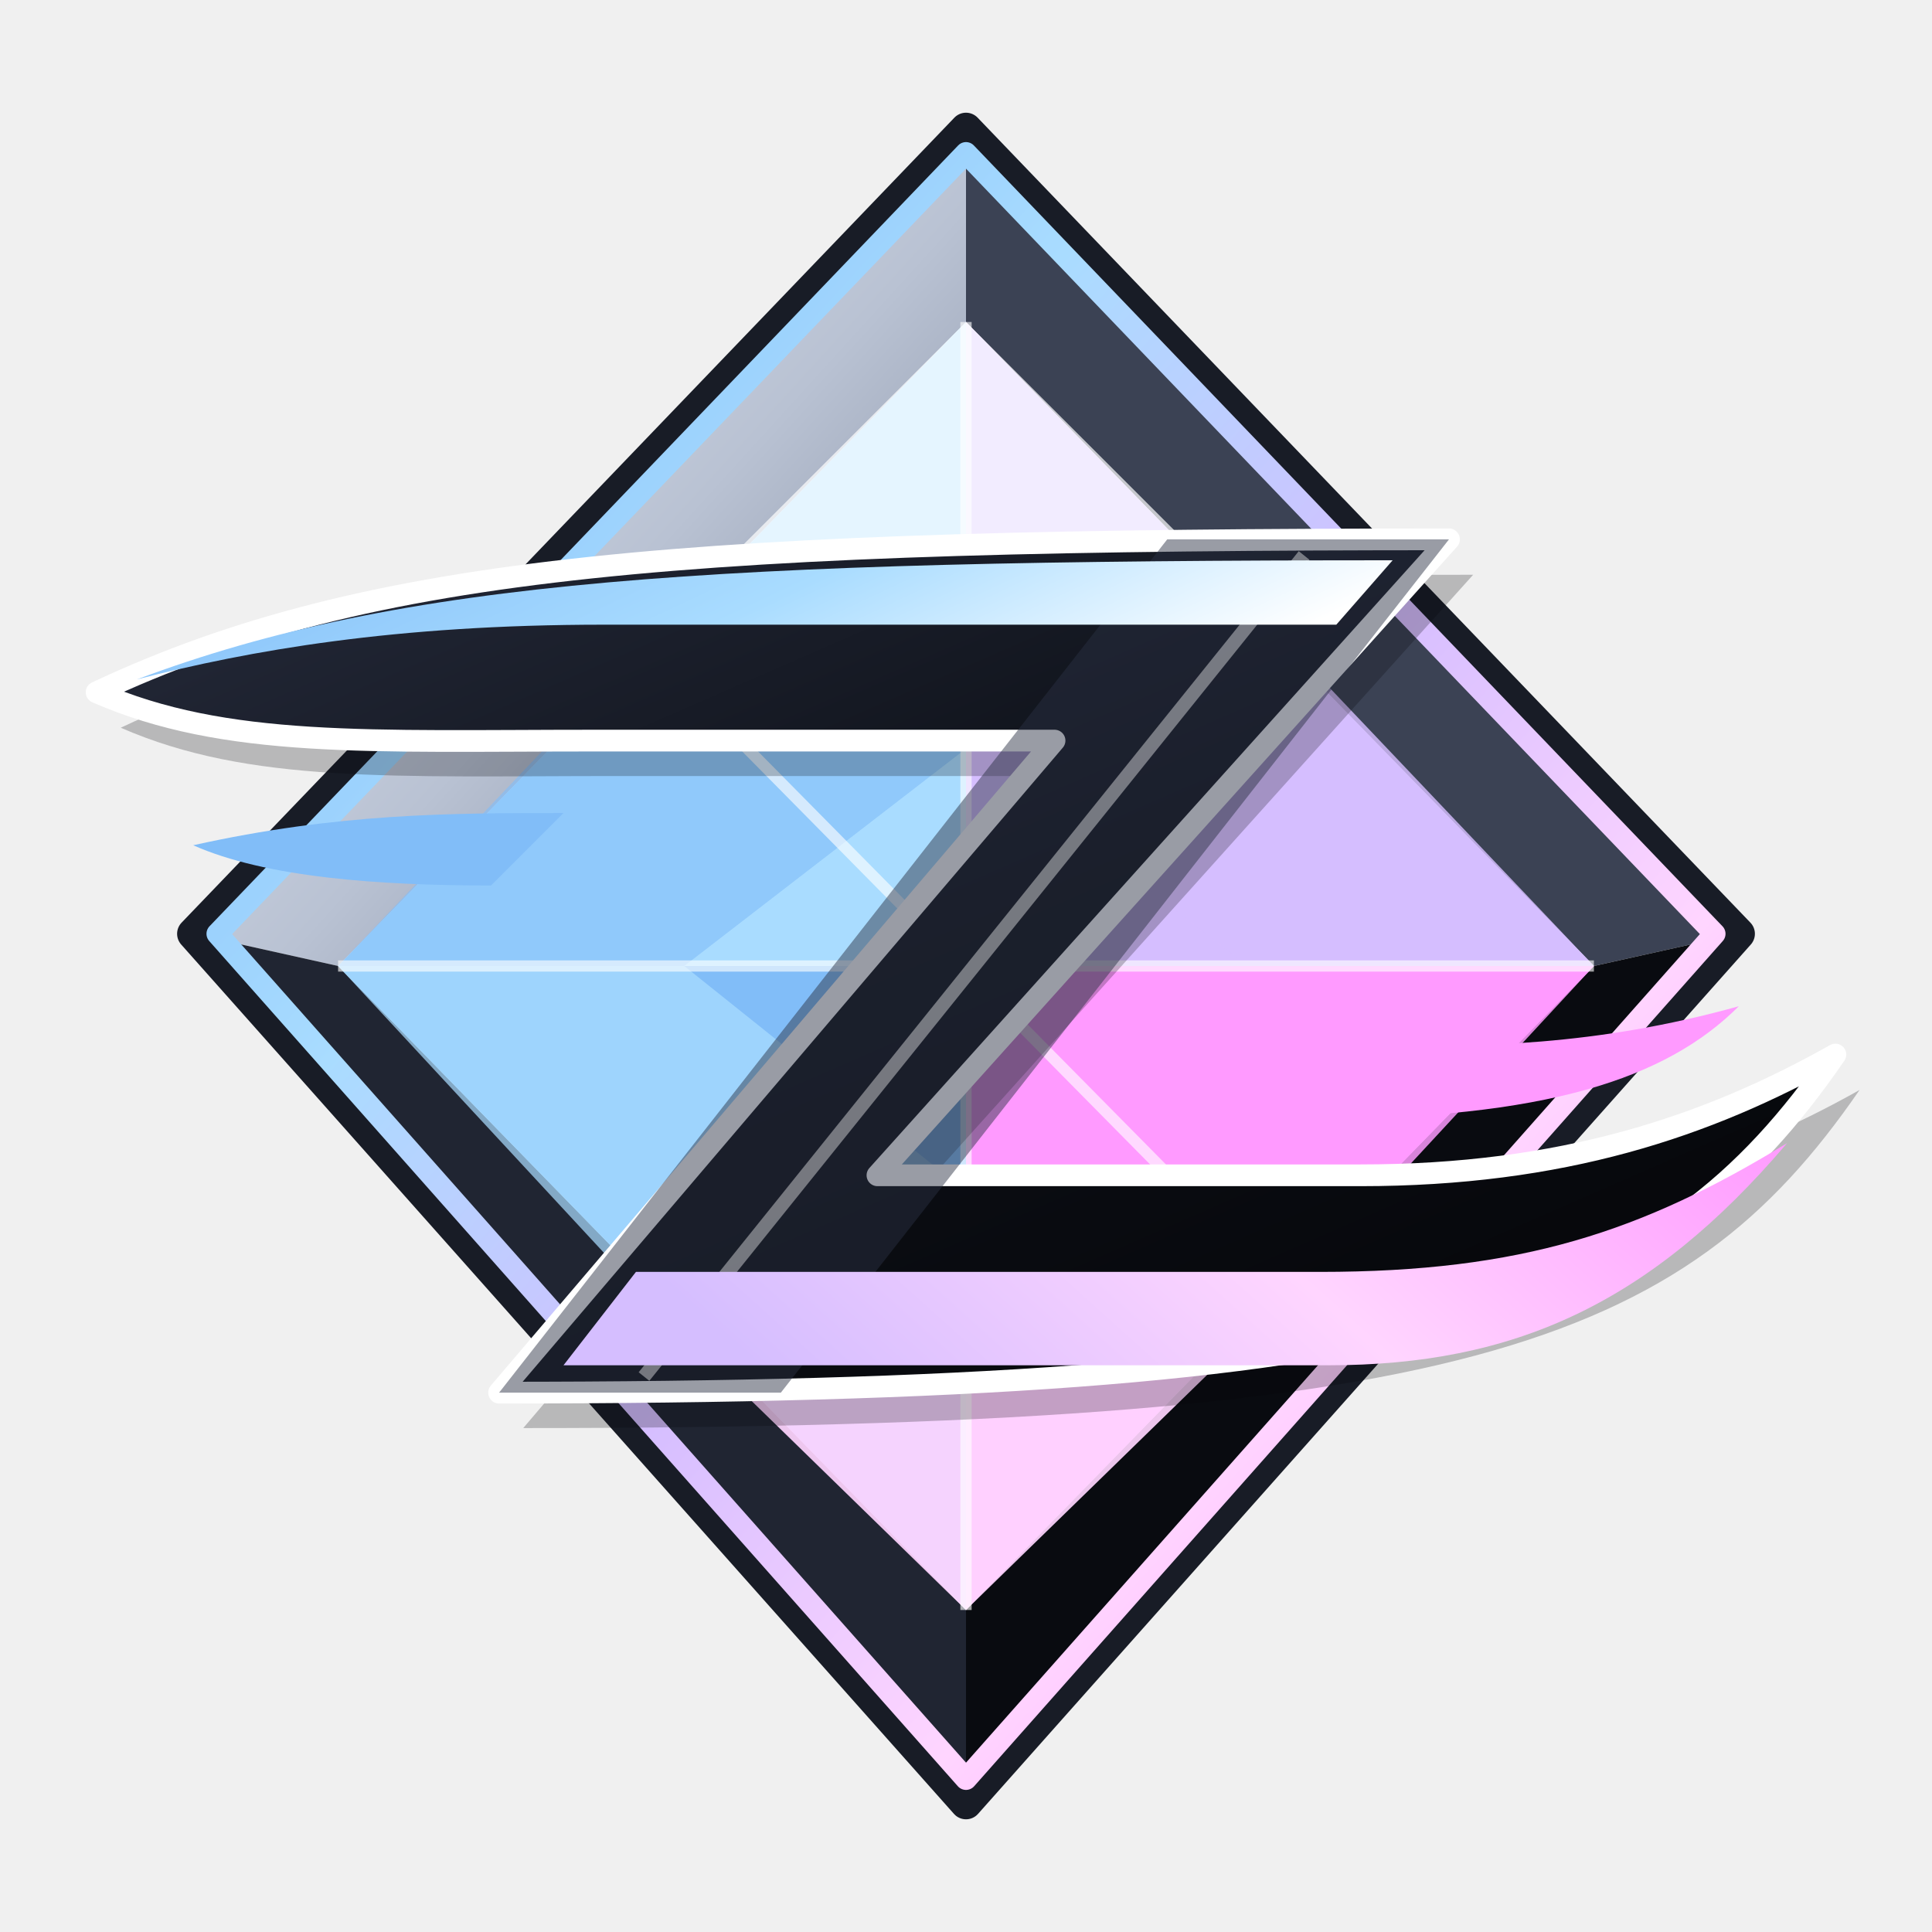
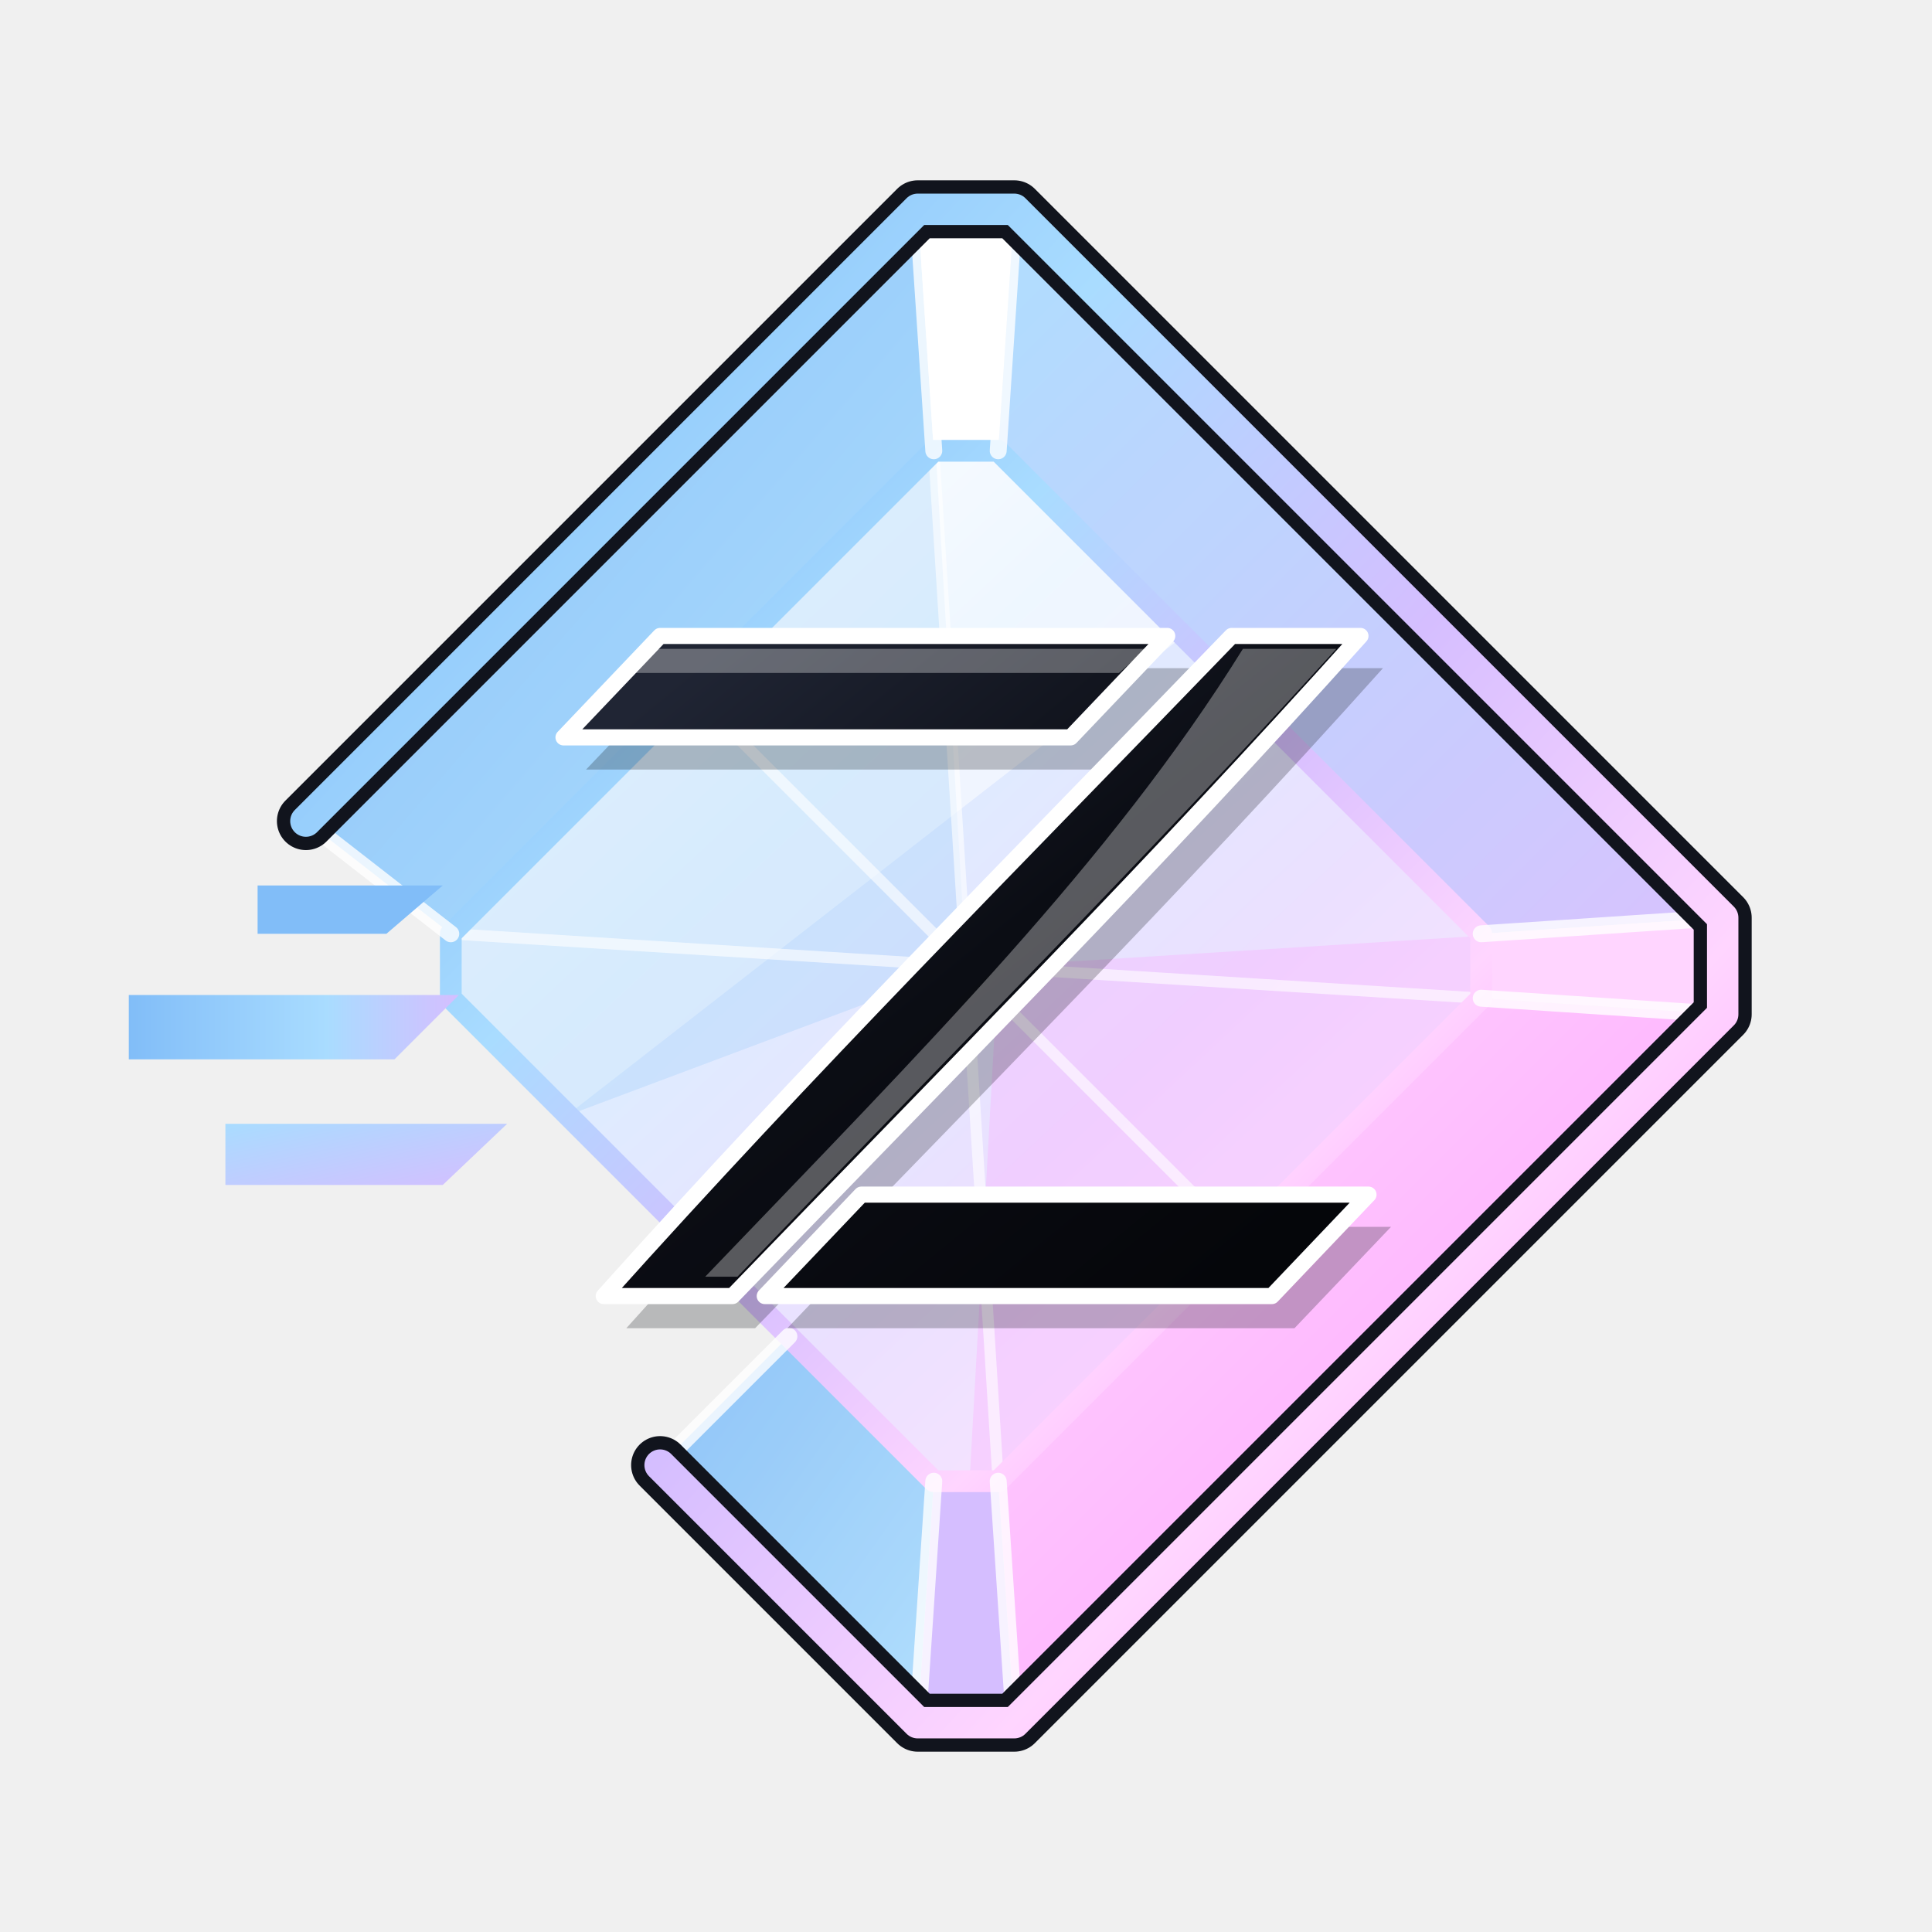
<svg xmlns="http://www.w3.org/2000/svg" viewBox="0 0 120 120" width="240" height="240" role="img" aria-label="Zaphyrel">
  <defs>
-     <linearGradient id="z5-prism" x1="0.08" y1="0.08" x2="0.92" y2="0.92">
+     <linearGradient id="z6-crown" x1="0.06" y1="0.06" x2="0.94" y2="0.94">
      <stop offset="0" stop-color="#81BDF8" />
      <stop offset="0.28" stop-color="#A9DCFF" />
      <stop offset="0.54" stop-color="#D5BEFF" />
      <stop offset="0.78" stop-color="#FFD5FF" />
      <stop offset="1" stop-color="#FF9AFF" />
    </linearGradient>
-     <linearGradient id="z5-wing-top" x1="0" y1="0" x2="1" y2="0.2">
+     <linearGradient id="z6-table" x1="0.08" y1="0.05" x2="0.92" y2="0.95">
+       <stop offset="0" stop-color="#FFFFFF" />
+       <stop offset="0.32" stop-color="#DCEEFF" />
+       <stop offset="0.65" stop-color="#EBE0FF" />
+       <stop offset="1" stop-color="#FFE6FF" />
+     </linearGradient>
+     <linearGradient id="z6-f-sky" x1="0" y1="0" x2="1" y2="1">
      <stop offset="0" stop-color="#81BDF8" />
-       <stop offset="0.55" stop-color="#A9DCFF" />
-       <stop offset="1" stop-color="#FFFFFF" />
+       <stop offset="1" stop-color="#A9DCFF" />
    </linearGradient>
-     <linearGradient id="z5-wing-bot" x1="0" y1="0.2" x2="1" y2="0">
-       <stop offset="0" stop-color="#D5BEFF" />
-       <stop offset="0.5" stop-color="#FFD5FF" />
+     <linearGradient id="z6-f-lav" x1="0" y1="0" x2="1" y2="1">
+       <stop offset="0" stop-color="#A9DCFF" />
+       <stop offset="1" stop-color="#D5BEFF" />
+     </linearGradient>
+     <linearGradient id="z6-f-orc" x1="0" y1="0" x2="1" y2="1">
+       <stop offset="0" stop-color="#FFD5FF" />
      <stop offset="1" stop-color="#FF9AFF" />
    </linearGradient>
-     <linearGradient id="z5-obs" x1="0.1" y1="0.05" x2="0.9" y2="0.95">
-       <stop offset="0" stop-color="#222736" />
-       <stop offset="0.45" stop-color="#0D1017" />
-       <stop offset="1" stop-color="#050609" />
+     <linearGradient id="z6-obs" x1="0.1" y1="0.1" x2="0.9" y2="0.9">
+       <stop offset="0" stop-color="#202534" />
+       <stop offset="0.5" stop-color="#0B0D14" />
+       <stop offset="1" stop-color="#05060A" />
    </linearGradient>
-     <linearGradient id="z5-silver" x1="0" y1="0" x2="1" y2="1">
-       <stop offset="0" stop-color="#EEF2F8" />
-       <stop offset="0.55" stop-color="#B9C2D3" />
-       <stop offset="1" stop-color="#6F788C" />
+     <linearGradient id="z6-wind" x1="0" y1="0" x2="1" y2="0">
+       <stop offset="0" stop-color="#81BDF8" />
+       <stop offset="0.6" stop-color="#A9DCFF" />
+       <stop offset="1" stop-color="#D5BEFF" />
    </linearGradient>
+     <clipPath id="z6-clip-tbl">
+       <polygon points="58,28 62,28 92,58 92,62 62,92 58,92 28,62 28,58" />
+     </clipPath>
  </defs>
-   <polygon points="60,8 12,58 21,60 60,20" fill="url(#z5-silver)" />
-   <polygon points="60,8 108,58 99,60 60,20" fill="#3B4254" />
-   <polygon points="12,58 21,60 60,100 60,112" fill="#202532" />
-   <polygon points="108,58 60,112 60,100 99,60" fill="#090B10" />
-   <polygon points="60,8 108,58 60,112 12,58" fill="none" stroke="#181C26" stroke-width="2" stroke-linejoin="round" />
-   <polygon points="60,9.5 106.5,58 60,110.5 13.5,58" fill="none" stroke="url(#z5-prism)" stroke-width="1.35" stroke-linejoin="round" />
-   <polygon points="60,20 21,60 60,60" fill="#A9DCFF" />
-   <polygon points="60,20 99,60 60,60" fill="#D5BEFF" />
-   <polygon points="21,60 60,100 60,60" fill="#81BDF8" />
-   <polygon points="99,60 60,100 60,60" fill="#FF9AFF" />
-   <polygon points="60,20 80,40 60,46.5 40,40" fill="#FFFFFF" opacity=".7" />
-   <polygon points="40,40 60,46.5 42.5,60 21,60" fill="#81BDF8" opacity=".62" />
-   <polygon points="80,40 99,60 77.5,60 60,46.5" fill="#D5BEFF" opacity=".82" />
-   <polygon points="21,60 42.5,60 60,74 40,80.5" fill="#A9DCFF" opacity=".72" />
-   <polygon points="77.5,60 99,60 80,80.5 60,74" fill="#FF9AFF" opacity=".84" />
-   <polygon points="40,80.5 60,74 80,80.5 60,100" fill="#FFD5FF" opacity=".92" />
-   <path d="M 60 20 V 100 M 21 60 H 99 M 40 40 L 80 80.5 M 80 40 L 40 80.5" stroke="#FFFFFF" stroke-width="0.7" stroke-opacity=".62" />
-   <path d="M 6 43 C 23 35, 43 33.5, 90 33.5 L 54.5 73 H 84.5 C 97 73, 106 70, 114 65.5 C 103 81.5, 89 86.5, 31 86.5 L 65.5 46 H 37 C 23 46, 14 46.5, 6 43 Z" fill="#05060A" opacity=".24" transform="translate(1.5,2.2)" />
-   <path d="M 6 43 C 23 35, 43 33.5, 90 33.5 L 54.5 73 H 84.5 C 97 73, 106 70, 114 65.5 C 103 81.5, 89 86.5, 31 86.5 L 65.5 46 H 37 C 23 46, 14 46.5, 6 43 Z" fill="url(#z5-obs)" stroke="#FFFFFF" stroke-width="1.35" stroke-linejoin="round" />
-   <polygon points="72.5,33.5 90,33.5 48.5,86.5 31,86.5" fill="#293042" opacity=".48" />
-   <line x1="81" y1="34.5" x2="40" y2="85.5" stroke="#FFFFFF" stroke-width="0.85" stroke-opacity=".4" />
-   <path d="M 8.5 42.2 C 25 36, 44 34.8, 86.5 34.8 L 83 38.8 H 37.5 C 24.5 38.8, 15.5 40.4, 8.5 42.2 Z" fill="url(#z5-wing-top)" />
-   <path d="M 35 84.8 H 82.5 C 94 84.8, 102.5 81, 111 71 C 102 76.5, 94.5 79, 82 79 H 39.5 Z" fill="url(#z5-wing-bot)" />
-   <path d="M 12 52.5 C 21 50.5, 28 50.5, 35 50.5 L 30.5 55 C 23.5 55, 16.5 54.5, 12 52.5 Z" fill="#81BDF8" />
-   <path d="M 85 65 C 92 65, 99 65, 108 62.5 C 103.5 67, 96 69.5, 81.5 69.5 Z" fill="#FF9AFF" />
+   <polygon points="19,51 57,13 58,28 28,58" fill="url(#z6-f-sky)" opacity=".92" />
+   <polygon points="57,13 63,13 62,28 58,28" fill="#FFFFFF" />
+   <polygon points="63,13 107,57 92,58 62,28" fill="url(#z6-f-lav)" opacity=".92" />
+   <polygon points="107,57 107,63 92,62 92,58" fill="#FFD5FF" />
+   <polygon points="107,63 63,107 62,92 92,62" fill="url(#z6-f-orc)" opacity=".95" />
+   <polygon points="63,107 57,107 58,92 62,92" fill="#D5BEFF" />
+   <polygon points="57,107 41,91 49,83 58,92" fill="url(#z6-f-sky)" opacity=".88" />
+   <polygon points="58,28 62,28 92,58 92,62 62,92 58,92 28,62 28,58" fill="url(#z6-table)" />
+   <g clip-path="url(#z6-clip-tbl)">
+     <polygon points="24,52 60,18 78,36 24,78" fill="#FFFFFF" opacity=".52" />
+     <polygon points="62,60 94,58 94,76 60,96" fill="#FF9AFF" opacity=".26" />
+     <polygon points="26,60 58,26 60,60 28,72" fill="#81BDF8" opacity=".22" />
+     <path d="M 28 58 L 92 62 M 58 28 L 62 92 M 38 38 L 82 82 M 82 38 L 38 82" stroke="#FFFFFF" stroke-width="0.7" stroke-opacity=".6" />
+   </g>
+   <polygon points="58,28 62,28 92,58 92,62 62,92 58,92 28,62 28,58" fill="none" stroke="url(#z6-crown)" stroke-width="1.35" stroke-linejoin="round" />
+   <path d="M 57 13 L 58 28 M 63 13 L 62 28 M 107 57 L 92 58 M 107 63 L 92 62 M 63 107 L 62 92 M 57 107 L 58 92 M 19 51 L 28 58 M 41 91 L 49 83" fill="none" stroke="#FFFFFF" stroke-width="1.05" stroke-opacity=".8" stroke-linecap="round" />
+   <path d="M 19 51 L 57 13 L 63 13 L 107 57 L 107 63 L 63 107 L 57 107 L 41 91" fill="none" stroke="#11141D" stroke-width="3.6" stroke-linecap="round" stroke-linejoin="round" />
+   <path d="M 19 51 L 57 13 L 63 13 L 107 57 L 107 63 L 63 107 L 57 107 L 41 91" fill="none" stroke="url(#z6-crown)" stroke-width="1.95" stroke-linecap="round" stroke-linejoin="round" />
+   <path d="M 16 55 H 27.5 L 24 58 H 16 Z" fill="#81BDF8" />
+   <path d="M 8 61.8 H 28.5 L 24.5 65.8 H 8 Z" fill="url(#z6-wind)" />
+   <path d="M 14 69.8 H 31.5 L 27.5 73.6 H 14 Z" fill="url(#z6-f-lav)" />
+   <path d="M 41 39.5 H 72.5 L 66.5 45.8 H 35 Z M 53.5 74.2 H 85 L 79 80.5 H 47.5 Z M 76.5 39.5 H 84.5 C 71.5 54, 59.5 66, 45.5 80.5 H 37.5 C 50.5 66, 62.5 54, 76.5 39.5 Z" fill="#06070B" opacity=".24" transform="translate(1.4,2)" />
+   <path d="M 41 39.5 H 72.5 L 66.5 45.8 H 35 Z M 53.5 74.2 H 85 L 79 80.5 H 47.5 Z M 76.5 39.5 H 84.5 C 71.5 54, 59.5 66, 45.5 80.5 H 37.5 C 50.5 66, 62.5 54, 76.5 39.5 Z" fill="url(#z6-obs)" stroke="#FFFFFF" stroke-width="1" stroke-linejoin="round" />
+   <path d="M 40.5 40.3 H 71.2 L 69.5 41.8 H 38.8 Z M 77.2 40.3 H 83 C 71 53.5, 59.5 65, 45.8 79.3 H 43.8 C 57.5 65, 69 53.5, 77.2 40.3 Z" fill="#FFFFFF" opacity=".32" />
</svg>
